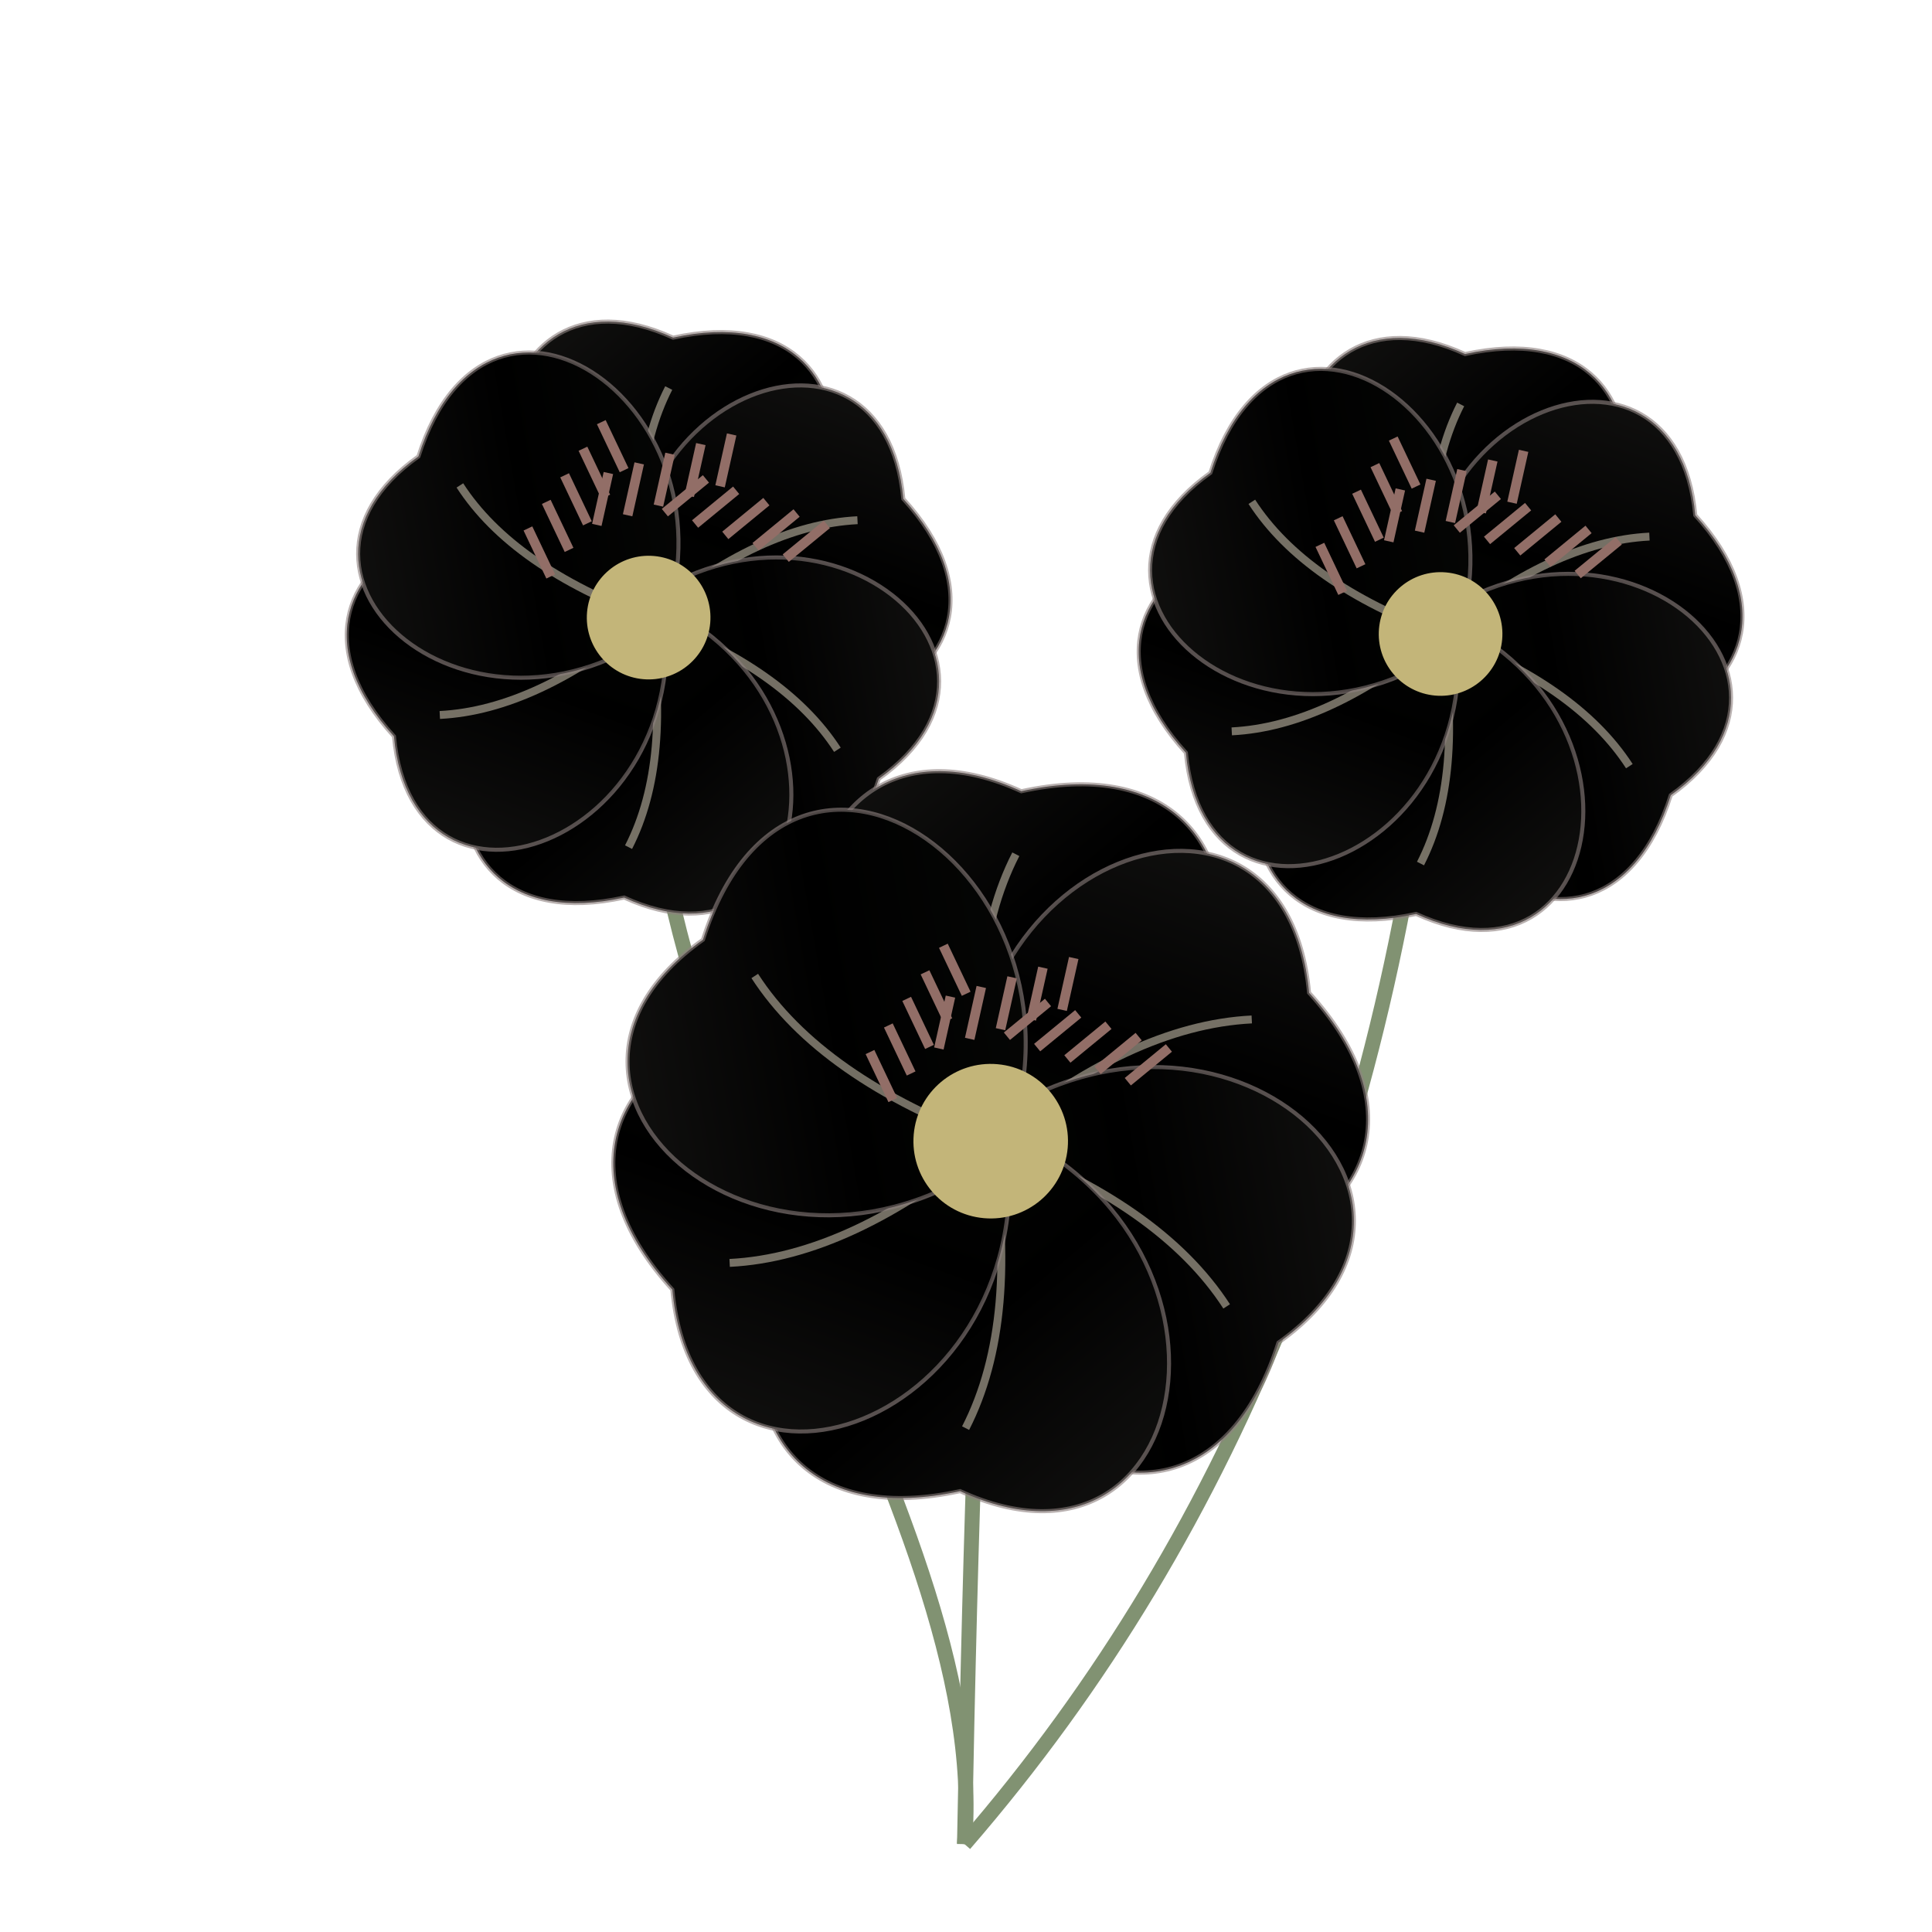
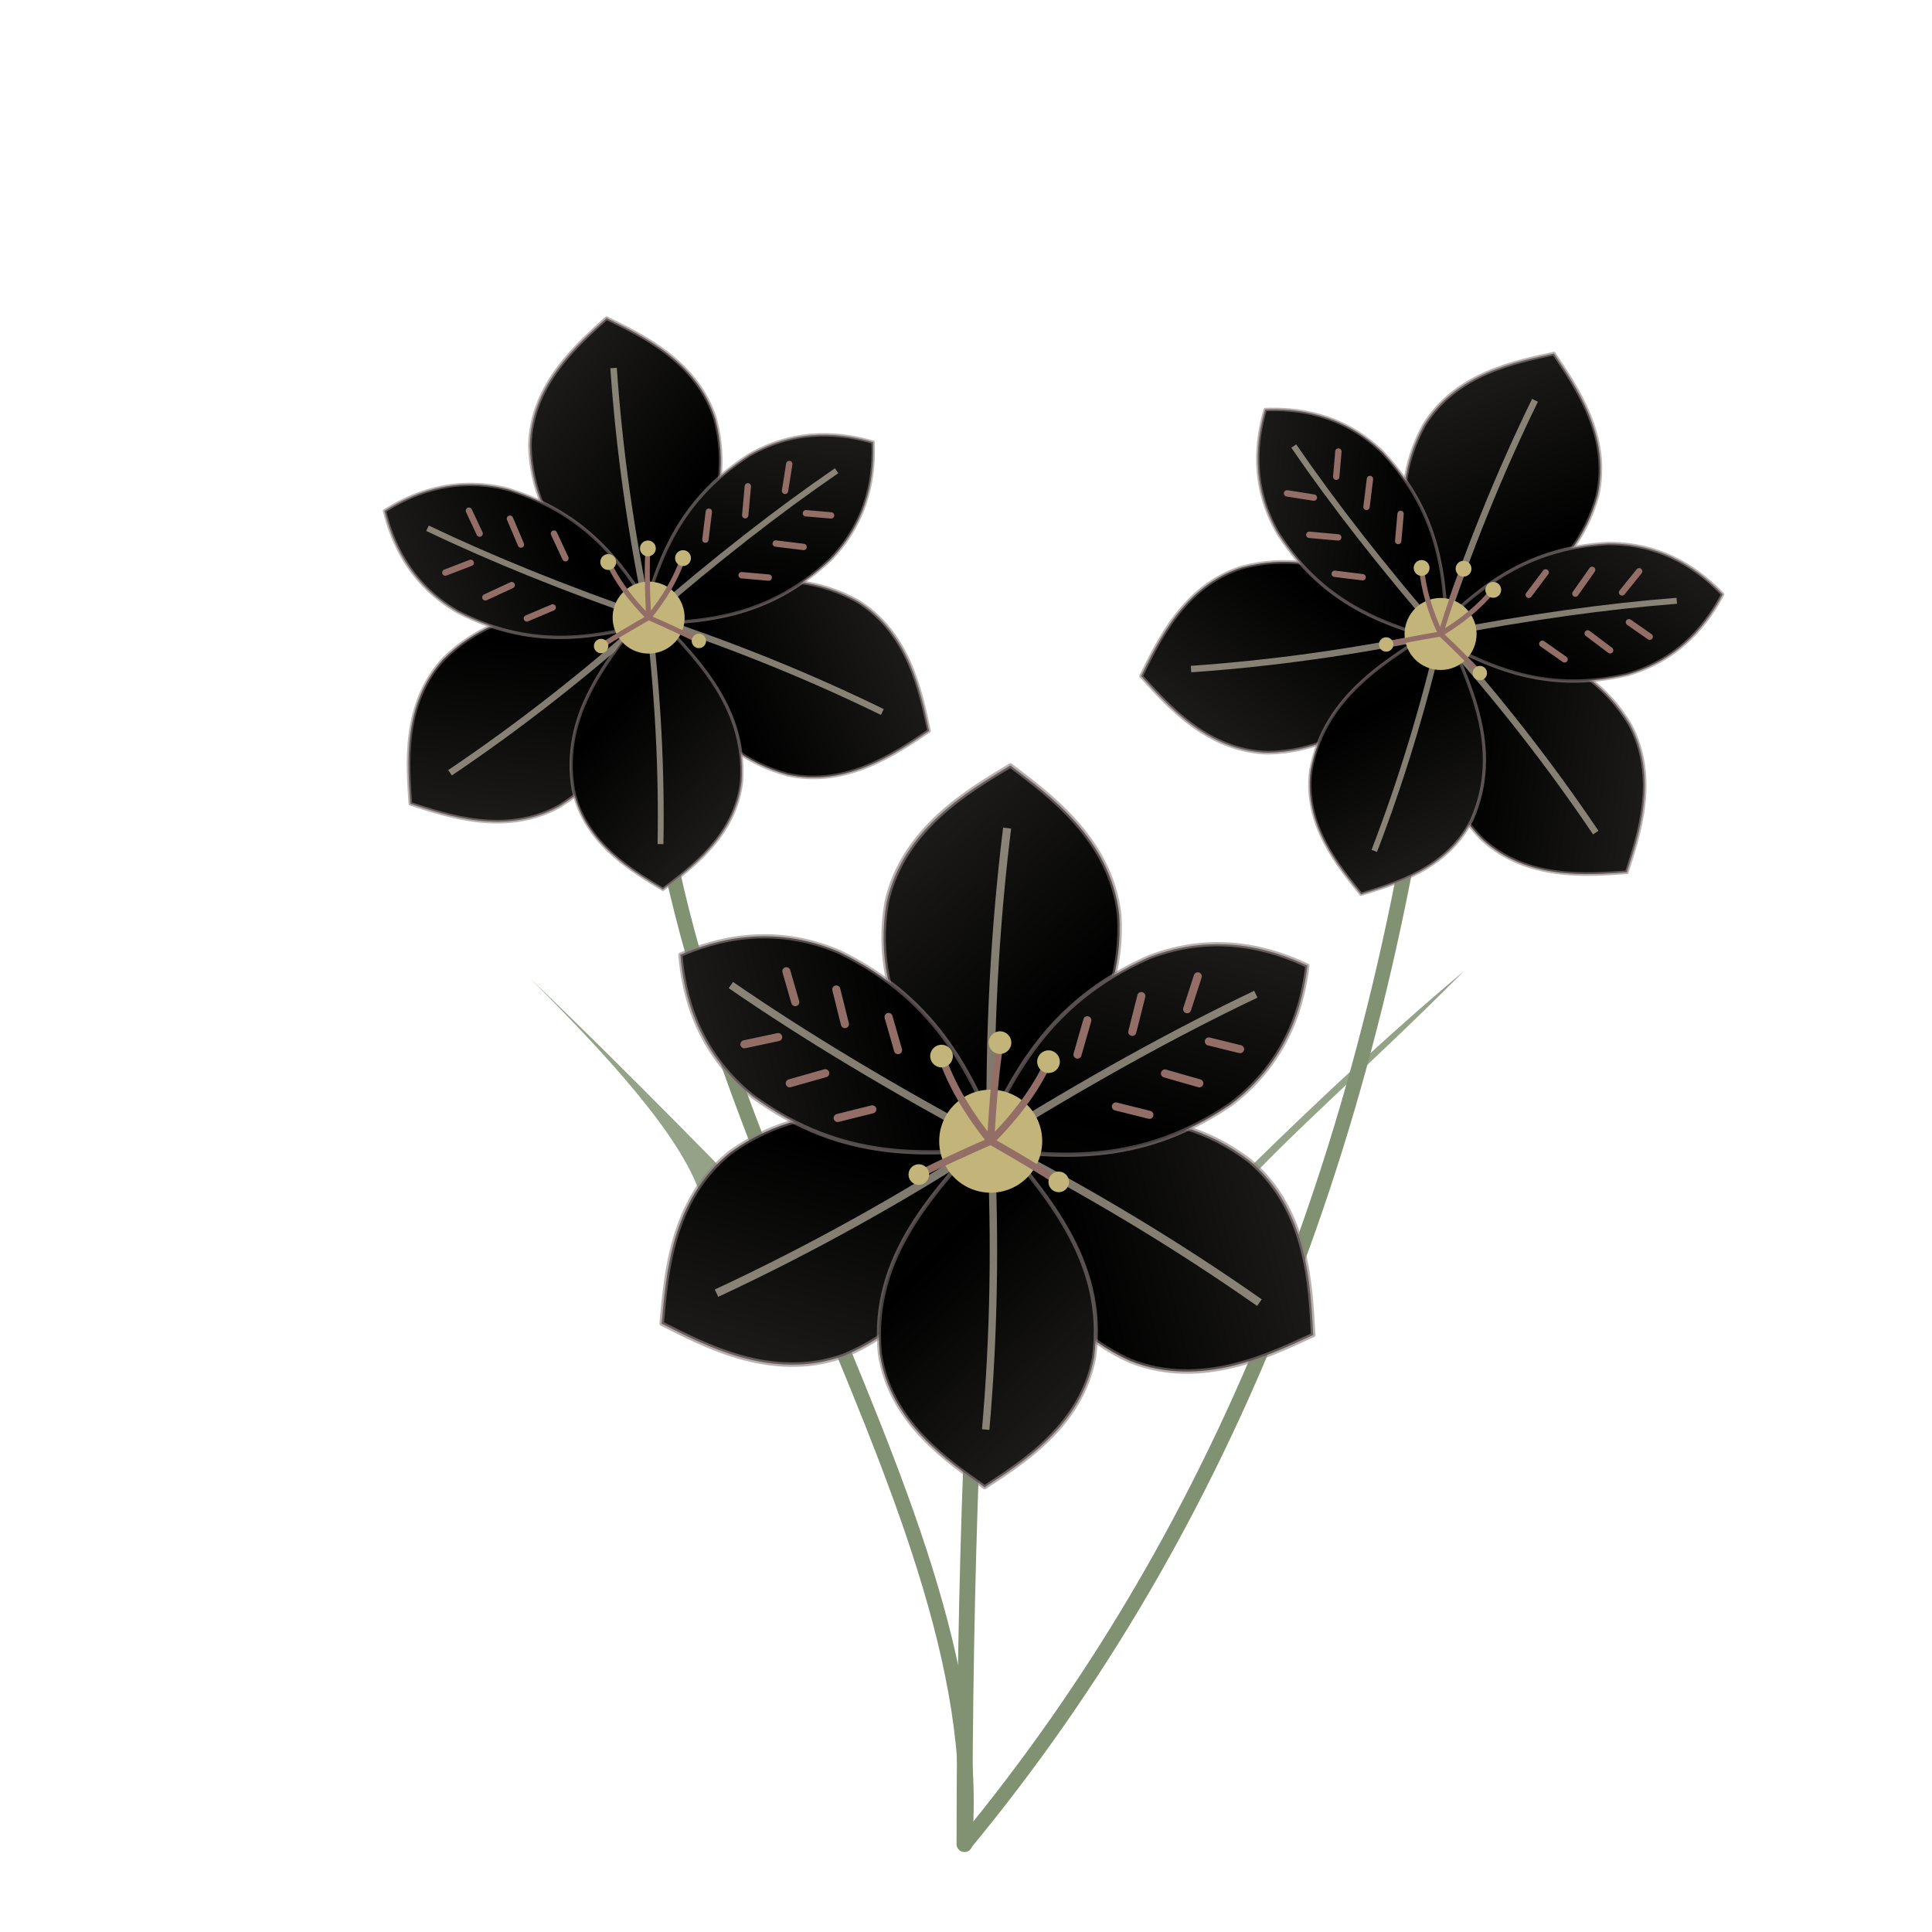
<svg xmlns="http://www.w3.org/2000/svg" width="110" height="110" viewBox="0 0 110 110">
  <defs>
-     <linearGradient id="alstroemeria-petal-0" gradientUnits="userSpaceOnUse" x1="-20" y1="-20" x2="13" y2="13">
+     <linearGradient id="alstroemeria-petal-0" gradientUnits="userSpaceOnUse" x1="-15" y1="-15" x2="12" y2="12">
      <stop offset="0" stop-color="#fff8e7" />
      <stop offset=".48" stop-color="__COLOR__" />
      <stop offset="1" stop-color="#68765b" />
    </linearGradient>
-     <linearGradient id="alstroemeria-petal-1" gradientUnits="userSpaceOnUse" x1="-25" y1="-25" x2="16" y2="16">
+     <linearGradient id="alstroemeria-petal-1" gradientUnits="userSpaceOnUse" x1="-18" y1="-18" x2="15" y2="15">
      <stop offset="0" stop-color="#fff8e7" />
      <stop offset=".48" stop-color="__COLOR__" />
      <stop offset="1" stop-color="#68765b" />
    </linearGradient>
+     <g id="outer-tepal">
+       <path d="M0 0.8 C-3.2 -3 -7.2 -7 -6.5 -13 C-5.8 -17.2 -2.2 -19.5 0 -21 C2.2 -19.5 5.8 -17.2 6.5 -13 C7.2 -7 3.2 -3 0 0.8 Z" fill="__COLOR__" stroke="#8e827f" stroke-opacity=".62" stroke-width="0.25" stroke-linejoin="round" />
+       <path d="M0 0.8 C-3.2 -3 -7.2 -7 -6.5 -13 C-5.8 -17.2 -2.2 -19.5 0 -21 C2.2 -19.5 5.8 -17.2 6.5 -13 C7.2 -7 3.2 -3 0 0.8 Z" fill="url(#alstroemeria-petal-0)" opacity=".16" />
+       <path d="M0 0 Q-0.6 -9 0 -17.5" fill="none" stroke="#fff4dd" stroke-width="0.45" stroke-opacity=".5" />
+     </g>
+     <g id="inner-spotted-tepal">
+       <path d="M0 0.8 C-2.6 -2.8 -5.6 -6.8 -5.0 -13.5 C-4.4 -17.8 -1.8 -20.2 0 -21.5 C1.8 -20.2 4.4 -17.8 5.0 -13.5 C5.6 -6.8 2.6 -2.8 0 0.8 Z" fill="__COLOR__" stroke="#8e827f" stroke-opacity=".62" stroke-width="0.25" stroke-linejoin="round" />
+       <path d="M0 0.8 C-2.6 -2.8 -5.6 -6.8 -5.0 -13.5 C-4.4 -17.8 -1.8 -20.2 0 -21.5 C1.8 -20.2 4.4 -17.8 5.0 -13.5 C5.6 -6.8 2.6 -2.8 0 0.8 Z" fill="url(#alstroemeria-petal-0)" opacity=".16" />
+       <path d="M0 0 Q-0.5 -10 0 -18" fill="none" stroke="#fff4dd" stroke-width="0.45" stroke-opacity=".5" />
+       <path d="M-2 -7 L-3.5 -8.5 M-1.6 -10.5 L-3.2 -12 M-1.2 -14 L-2.6 -15.5 M1.8 -7.5 L3.2 -9 M1.5 -11 L3.0 -12.5 M1.1 -14.2 L2.4 -15.6" fill="none" stroke="#926e67" stroke-width="0.48" stroke-linecap="round" />
+     </g>
+     <g id="flower-center">
+       <ellipse cx="0" cy="0" rx="2.5" ry="2.5" fill="#c3b579" />
+       <path d="M0 0 Q-1.8 -2 -2.6 -4 M0 0 Q0 -3 0.2 -4.8 M0 0 Q1.8 -2 2.6 -4 M0 0 Q-2 1 -3.4 1.8 M0 0 Q2 1 3.4 1.8" fill="none" stroke="#926e67" stroke-width="0.35" stroke-linecap="round" />
+       <circle cx="-2.6" cy="-4" r="0.55" fill="#c3b579" />
+       <circle cx="0.2" cy="-4.8" r="0.55" fill="#c3b579" />
+       <circle cx="2.6" cy="-4" r="0.55" fill="#c3b579" />
+       <circle cx="-3.4" cy="1.8" r="0.5" fill="#c3b579" />
+       <circle cx="3.4" cy="1.8" r="0.5" fill="#c3b579" />
+     </g>
  </defs>
  <g transform="rotate(5 55 104)">
-     <path d="M55 105C55 85.667 31 63 31 37" fill="none" stroke="#819272" stroke-width="0.85" />
-     <g transform="translate(31 37) rotate(0.0)">
-       <path d="M0 1C-12.8 -3.2 -11.2 -20.0 0 -16C12.8 -20.0 12.8 -2.4 0 1Z" fill="__COLOR__" stroke-opacity=".62" stroke="#8e827f" stroke-width="0.23" />
-       <path d="M0 1C-12.8 -3.2 -11.2 -20.0 0 -16C12.8 -20.0 12.8 -2.4 0 1Z" fill="url(#alstroemeria-petal-0)" opacity=".14" />
-       <path d="M0 0Q-2.08 -8.0 0 -13.12" fill="none" stroke="#fff4dd" stroke-width="0.45" stroke-opacity=".45" />
+     <path d="M55 105 C55 85 32 63 31 37" fill="none" stroke="#819272" stroke-width="0.85" stroke-linecap="round" />
+     <path d="M38 68 Q31 62 26 58 C32 63 36 67 37 70 Z" fill="#819272" opacity="0.85" />
+     <path d="M55 105 Q75 76 76 34" fill="none" stroke="#819272" stroke-width="0.85" stroke-linecap="round" />
+     <path d="M68 65 Q74 58 79 53 C74 59 70 63 67 67 Z" fill="#819272" opacity="0.85" />
+     <path d="M55 105 Q53 82 53 65" fill="none" stroke="#819272" stroke-width="0.9" stroke-linecap="round" />
+     <ellipse cx="31" cy="38" rx="1.6" ry="1.2" fill="#68765b" />
+     <ellipse cx="76" cy="35" rx="1.6" ry="1.2" fill="#68765b" />
+     <ellipse cx="53" cy="66" rx="2" ry="1.5" fill="#68765b" />
+     <g transform="translate(31 37) scale(0.82) rotate(-8)">
+       <use href="#outer-tepal" transform="rotate(-5)" />
+       <use href="#outer-tepal" transform="rotate(115)" />
+       <use href="#outer-tepal" transform="rotate(-125)" />
+       <use href="#outer-tepal" transform="scale(0.9) rotate(180)" />
+       <use href="#inner-spotted-tepal" transform="scale(0.92) rotate(55)" />
+       <use href="#inner-spotted-tepal" transform="scale(0.92) rotate(-65)" />
+       <use href="#flower-center" />
    </g>
-     <g transform="translate(31 37) rotate(60.0)">
-       <path d="M0 1C-12.8 -3.2 -11.2 -20.0 0 -16C12.8 -20.0 12.8 -2.4 0 1Z" fill="__COLOR__" stroke-opacity=".62" stroke="#8e827f" stroke-width="0.23" />
-       <path d="M0 1C-12.8 -3.2 -11.2 -20.0 0 -16C12.8 -20.0 12.8 -2.4 0 1Z" fill="url(#alstroemeria-petal-0)" opacity=".14" />
-       <path d="M0 0Q-2.08 -8.0 0 -13.12" fill="none" stroke="#fff4dd" stroke-width="0.45" stroke-opacity=".45" />
+     <g transform="translate(76 34) scale(0.82) rotate(12)">
+       <use href="#outer-tepal" transform="rotate(5)" />
+       <use href="#outer-tepal" transform="rotate(125)" />
+       <use href="#outer-tepal" transform="rotate(-115)" />
+       <use href="#outer-tepal" transform="scale(0.9) rotate(180)" />
+       <use href="#inner-spotted-tepal" transform="scale(0.92) rotate(65)" />
+       <use href="#inner-spotted-tepal" transform="scale(0.92) rotate(-55)" />
+       <use href="#flower-center" />
    </g>
-     <g transform="translate(31 37) rotate(120.0)">
-       <path d="M0 1C-12.8 -3.2 -11.2 -20.0 0 -16C12.8 -20.0 12.8 -2.4 0 1Z" fill="__COLOR__" stroke-opacity=".62" stroke="#8e827f" stroke-width="0.23" />
-       <path d="M0 1C-12.8 -3.2 -11.2 -20.0 0 -16C12.8 -20.0 12.8 -2.4 0 1Z" fill="url(#alstroemeria-petal-0)" opacity=".14" />
-       <path d="M0 0Q-2.08 -8.0 0 -13.12" fill="none" stroke="#fff4dd" stroke-width="0.45" stroke-opacity=".45" />
-     </g>
-     <g transform="translate(31 37) rotate(180.0)">
-       <path d="M0 1C-12.8 -3.2 -11.2 -20.0 0 -16C12.8 -20.0 12.8 -2.4 0 1Z" fill="__COLOR__" stroke-opacity=".62" stroke="#8e827f" stroke-width="0.23" />
-       <path d="M0 1C-12.8 -3.2 -11.2 -20.0 0 -16C12.8 -20.0 12.8 -2.4 0 1Z" fill="url(#alstroemeria-petal-0)" opacity=".14" />
-       <path d="M0 0Q-2.08 -8.0 0 -13.12" fill="none" stroke="#fff4dd" stroke-width="0.45" stroke-opacity=".45" />
-     </g>
-     <g transform="translate(31 37) rotate(240.0)">
-       <path d="M0 1C-12.8 -3.2 -11.2 -20.0 0 -16C12.8 -20.0 12.8 -2.4 0 1Z" fill="__COLOR__" stroke-opacity=".62" stroke="#8e827f" stroke-width="0.23" />
-       <path d="M0 1C-12.8 -3.2 -11.2 -20.0 0 -16C12.8 -20.0 12.8 -2.4 0 1Z" fill="url(#alstroemeria-petal-0)" opacity=".14" />
-       <path d="M0 0Q-2.08 -8.0 0 -13.12" fill="none" stroke="#fff4dd" stroke-width="0.45" stroke-opacity=".45" />
-     </g>
-     <g transform="translate(31 37) rotate(300.0)">
-       <path d="M0 1C-12.8 -3.2 -11.2 -20.0 0 -16C12.8 -20.0 12.8 -2.4 0 1Z" fill="__COLOR__" stroke-opacity=".62" stroke="#8e827f" stroke-width="0.23" />
-       <path d="M0 1C-12.8 -3.2 -11.2 -20.0 0 -16C12.8 -20.0 12.8 -2.4 0 1Z" fill="url(#alstroemeria-petal-0)" opacity=".14" />
-       <path d="M0 0Q-2.08 -8.0 0 -13.12" fill="none" stroke="#fff4dd" stroke-width="0.45" stroke-opacity=".45" />
-     </g>
-     <ellipse cx="31.00" cy="37.00" rx="3.52" ry="3.52" fill="#c3b579" />
-     <g transform="translate(31 37) rotate(-38)">
-       <path d="M-3.4 -5.0l.4 -3" fill="none" stroke="#926e67" stroke-width="0.55" />
-       <path d="M-1.7 -5.7l.4 -3" fill="none" stroke="#926e67" stroke-width="0.55" />
-       <path d="M0.0 -6.4l.4 -3" fill="none" stroke="#926e67" stroke-width="0.55" />
-       <path d="M1.7 -7.1l.4 -3" fill="none" stroke="#926e67" stroke-width="0.55" />
-       <path d="M3.4 -7.8l.4 -3" fill="none" stroke="#926e67" stroke-width="0.55" />
-     </g>
-     <g transform="translate(31 37) rotate(0)">
-       <path d="M-3.4 -5.0l.4 -3" fill="none" stroke="#926e67" stroke-width="0.55" />
-       <path d="M-1.7 -5.7l.4 -3" fill="none" stroke="#926e67" stroke-width="0.55" />
-       <path d="M0.0 -6.4l.4 -3" fill="none" stroke="#926e67" stroke-width="0.55" />
-       <path d="M1.7 -7.1l.4 -3" fill="none" stroke="#926e67" stroke-width="0.55" />
-       <path d="M3.4 -7.8l.4 -3" fill="none" stroke="#926e67" stroke-width="0.55" />
-     </g>
-     <g transform="translate(31 37) rotate(38)">
-       <path d="M-3.4 -5.0l.4 -3" fill="none" stroke="#926e67" stroke-width="0.55" />
-       <path d="M-1.7 -5.7l.4 -3" fill="none" stroke="#926e67" stroke-width="0.55" />
-       <path d="M0.0 -6.4l.4 -3" fill="none" stroke="#926e67" stroke-width="0.55" />
-       <path d="M1.7 -7.1l.4 -3" fill="none" stroke="#926e67" stroke-width="0.55" />
-       <path d="M3.4 -7.8l.4 -3" fill="none" stroke="#926e67" stroke-width="0.55" />
-     </g>
-     <path d="M55 105Q76 76 76 34" fill="none" stroke="#819272" stroke-width="0.85" />
-     <g transform="translate(76 34) rotate(0.0)">
-       <path d="M0 1C-12.8 -3.2 -11.2 -20.0 0 -16C12.8 -20.0 12.8 -2.4 0 1Z" fill="__COLOR__" stroke-opacity=".62" stroke="#8e827f" stroke-width="0.23" />
-       <path d="M0 1C-12.8 -3.2 -11.2 -20.0 0 -16C12.8 -20.0 12.8 -2.4 0 1Z" fill="url(#alstroemeria-petal-0)" opacity=".14" />
-       <path d="M0 0Q-2.08 -8.0 0 -13.12" fill="none" stroke="#fff4dd" stroke-width="0.45" stroke-opacity=".45" />
-     </g>
-     <g transform="translate(76 34) rotate(60.0)">
-       <path d="M0 1C-12.8 -3.2 -11.2 -20.0 0 -16C12.8 -20.0 12.8 -2.4 0 1Z" fill="__COLOR__" stroke-opacity=".62" stroke="#8e827f" stroke-width="0.23" />
-       <path d="M0 1C-12.8 -3.2 -11.2 -20.0 0 -16C12.8 -20.0 12.8 -2.4 0 1Z" fill="url(#alstroemeria-petal-0)" opacity=".14" />
-       <path d="M0 0Q-2.08 -8.0 0 -13.12" fill="none" stroke="#fff4dd" stroke-width="0.45" stroke-opacity=".45" />
-     </g>
-     <g transform="translate(76 34) rotate(120.0)">
-       <path d="M0 1C-12.8 -3.2 -11.2 -20.0 0 -16C12.8 -20.0 12.8 -2.4 0 1Z" fill="__COLOR__" stroke-opacity=".62" stroke="#8e827f" stroke-width="0.23" />
-       <path d="M0 1C-12.8 -3.2 -11.2 -20.0 0 -16C12.8 -20.0 12.8 -2.4 0 1Z" fill="url(#alstroemeria-petal-0)" opacity=".14" />
-       <path d="M0 0Q-2.08 -8.0 0 -13.12" fill="none" stroke="#fff4dd" stroke-width="0.45" stroke-opacity=".45" />
-     </g>
-     <g transform="translate(76 34) rotate(180.0)">
-       <path d="M0 1C-12.8 -3.2 -11.2 -20.0 0 -16C12.8 -20.0 12.8 -2.4 0 1Z" fill="__COLOR__" stroke-opacity=".62" stroke="#8e827f" stroke-width="0.23" />
-       <path d="M0 1C-12.8 -3.2 -11.2 -20.0 0 -16C12.8 -20.0 12.8 -2.4 0 1Z" fill="url(#alstroemeria-petal-0)" opacity=".14" />
-       <path d="M0 0Q-2.08 -8.0 0 -13.12" fill="none" stroke="#fff4dd" stroke-width="0.45" stroke-opacity=".45" />
-     </g>
-     <g transform="translate(76 34) rotate(240.0)">
-       <path d="M0 1C-12.8 -3.2 -11.2 -20.0 0 -16C12.8 -20.0 12.8 -2.4 0 1Z" fill="__COLOR__" stroke-opacity=".62" stroke="#8e827f" stroke-width="0.23" />
-       <path d="M0 1C-12.8 -3.2 -11.2 -20.0 0 -16C12.8 -20.0 12.8 -2.4 0 1Z" fill="url(#alstroemeria-petal-0)" opacity=".14" />
-       <path d="M0 0Q-2.08 -8.0 0 -13.12" fill="none" stroke="#fff4dd" stroke-width="0.45" stroke-opacity=".45" />
-     </g>
-     <g transform="translate(76 34) rotate(300.0)">
-       <path d="M0 1C-12.8 -3.2 -11.2 -20.0 0 -16C12.8 -20.0 12.8 -2.4 0 1Z" fill="__COLOR__" stroke-opacity=".62" stroke="#8e827f" stroke-width="0.23" />
-       <path d="M0 1C-12.8 -3.2 -11.2 -20.0 0 -16C12.8 -20.0 12.8 -2.4 0 1Z" fill="url(#alstroemeria-petal-0)" opacity=".14" />
-       <path d="M0 0Q-2.08 -8.0 0 -13.12" fill="none" stroke="#fff4dd" stroke-width="0.45" stroke-opacity=".45" />
-     </g>
-     <ellipse cx="76.00" cy="34.00" rx="3.52" ry="3.52" fill="#c3b579" />
-     <g transform="translate(76 34) rotate(-38)">
-       <path d="M-3.4 -5.0l.4 -3" fill="none" stroke="#926e67" stroke-width="0.55" />
-       <path d="M-1.7 -5.7l.4 -3" fill="none" stroke="#926e67" stroke-width="0.55" />
-       <path d="M0.0 -6.4l.4 -3" fill="none" stroke="#926e67" stroke-width="0.55" />
-       <path d="M1.7 -7.1l.4 -3" fill="none" stroke="#926e67" stroke-width="0.55" />
-       <path d="M3.4 -7.8l.4 -3" fill="none" stroke="#926e67" stroke-width="0.55" />
-     </g>
-     <g transform="translate(76 34) rotate(0)">
-       <path d="M-3.4 -5.0l.4 -3" fill="none" stroke="#926e67" stroke-width="0.55" />
-       <path d="M-1.7 -5.7l.4 -3" fill="none" stroke="#926e67" stroke-width="0.55" />
-       <path d="M0.0 -6.4l.4 -3" fill="none" stroke="#926e67" stroke-width="0.55" />
-       <path d="M1.7 -7.1l.4 -3" fill="none" stroke="#926e67" stroke-width="0.55" />
-       <path d="M3.4 -7.8l.4 -3" fill="none" stroke="#926e67" stroke-width="0.55" />
-     </g>
-     <g transform="translate(76 34) rotate(38)">
-       <path d="M-3.4 -5.0l.4 -3" fill="none" stroke="#926e67" stroke-width="0.55" />
-       <path d="M-1.7 -5.7l.4 -3" fill="none" stroke="#926e67" stroke-width="0.55" />
-       <path d="M0.0 -6.4l.4 -3" fill="none" stroke="#926e67" stroke-width="0.55" />
-       <path d="M1.7 -7.1l.4 -3" fill="none" stroke="#926e67" stroke-width="0.55" />
-       <path d="M3.4 -7.8l.4 -3" fill="none" stroke="#926e67" stroke-width="0.55" />
-     </g>
-     <path d="M55 105Q53 76 53 65" fill="none" stroke="#819272" stroke-width="0.85" />
-     <g transform="translate(53 65) rotate(0.0)">
-       <path d="M0 1C-16.0 -4.0 -14.0 -25.0 0 -20C16.0 -25.0 16.0 -3.0 0 1Z" fill="__COLOR__" stroke-opacity=".62" stroke="#8e827f" stroke-width="0.23" />
-       <path d="M0 1C-16.0 -4.0 -14.0 -25.0 0 -20C16.0 -25.0 16.0 -3.0 0 1Z" fill="url(#alstroemeria-petal-1)" opacity=".14" />
-       <path d="M0 0Q-2.6 -10.0 0 -16.4" fill="none" stroke="#fff4dd" stroke-width="0.45" stroke-opacity=".45" />
-     </g>
-     <g transform="translate(53 65) rotate(60.0)">
-       <path d="M0 1C-16.0 -4.0 -14.0 -25.0 0 -20C16.0 -25.0 16.0 -3.0 0 1Z" fill="__COLOR__" stroke-opacity=".62" stroke="#8e827f" stroke-width="0.23" />
-       <path d="M0 1C-16.0 -4.0 -14.0 -25.0 0 -20C16.0 -25.0 16.0 -3.0 0 1Z" fill="url(#alstroemeria-petal-1)" opacity=".14" />
-       <path d="M0 0Q-2.6 -10.0 0 -16.4" fill="none" stroke="#fff4dd" stroke-width="0.45" stroke-opacity=".45" />
-     </g>
-     <g transform="translate(53 65) rotate(120.0)">
-       <path d="M0 1C-16.0 -4.0 -14.0 -25.0 0 -20C16.0 -25.0 16.0 -3.0 0 1Z" fill="__COLOR__" stroke-opacity=".62" stroke="#8e827f" stroke-width="0.23" />
-       <path d="M0 1C-16.0 -4.0 -14.0 -25.0 0 -20C16.0 -25.0 16.0 -3.0 0 1Z" fill="url(#alstroemeria-petal-1)" opacity=".14" />
-       <path d="M0 0Q-2.6 -10.0 0 -16.4" fill="none" stroke="#fff4dd" stroke-width="0.45" stroke-opacity=".45" />
-     </g>
-     <g transform="translate(53 65) rotate(180.0)">
-       <path d="M0 1C-16.0 -4.0 -14.0 -25.0 0 -20C16.0 -25.0 16.0 -3.0 0 1Z" fill="__COLOR__" stroke-opacity=".62" stroke="#8e827f" stroke-width="0.23" />
-       <path d="M0 1C-16.0 -4.0 -14.0 -25.0 0 -20C16.0 -25.0 16.0 -3.0 0 1Z" fill="url(#alstroemeria-petal-1)" opacity=".14" />
-       <path d="M0 0Q-2.6 -10.0 0 -16.4" fill="none" stroke="#fff4dd" stroke-width="0.45" stroke-opacity=".45" />
-     </g>
-     <g transform="translate(53 65) rotate(240.0)">
-       <path d="M0 1C-16.0 -4.0 -14.0 -25.0 0 -20C16.0 -25.0 16.0 -3.0 0 1Z" fill="__COLOR__" stroke-opacity=".62" stroke="#8e827f" stroke-width="0.23" />
-       <path d="M0 1C-16.0 -4.0 -14.0 -25.0 0 -20C16.0 -25.0 16.0 -3.0 0 1Z" fill="url(#alstroemeria-petal-1)" opacity=".14" />
-       <path d="M0 0Q-2.6 -10.0 0 -16.4" fill="none" stroke="#fff4dd" stroke-width="0.45" stroke-opacity=".45" />
-     </g>
-     <g transform="translate(53 65) rotate(300.0)">
-       <path d="M0 1C-16.0 -4.0 -14.0 -25.0 0 -20C16.0 -25.0 16.0 -3.0 0 1Z" fill="__COLOR__" stroke-opacity=".62" stroke="#8e827f" stroke-width="0.23" />
-       <path d="M0 1C-16.0 -4.0 -14.0 -25.0 0 -20C16.0 -25.0 16.0 -3.0 0 1Z" fill="url(#alstroemeria-petal-1)" opacity=".14" />
-       <path d="M0 0Q-2.6 -10.0 0 -16.4" fill="none" stroke="#fff4dd" stroke-width="0.45" stroke-opacity=".45" />
-     </g>
-     <ellipse cx="53.00" cy="65.00" rx="4.4" ry="4.4" fill="#c3b579" />
-     <g transform="translate(53 65) rotate(-38)">
-       <path d="M-3.4 -5.0l.4 -3" fill="none" stroke="#926e67" stroke-width="0.55" />
-       <path d="M-1.7 -5.7l.4 -3" fill="none" stroke="#926e67" stroke-width="0.55" />
-       <path d="M0.0 -6.4l.4 -3" fill="none" stroke="#926e67" stroke-width="0.55" />
-       <path d="M1.7 -7.1l.4 -3" fill="none" stroke="#926e67" stroke-width="0.55" />
-       <path d="M3.4 -7.8l.4 -3" fill="none" stroke="#926e67" stroke-width="0.55" />
-     </g>
-     <g transform="translate(53 65) rotate(0)">
-       <path d="M-3.4 -5.0l.4 -3" fill="none" stroke="#926e67" stroke-width="0.55" />
-       <path d="M-1.7 -5.7l.4 -3" fill="none" stroke="#926e67" stroke-width="0.55" />
-       <path d="M0.0 -6.4l.4 -3" fill="none" stroke="#926e67" stroke-width="0.55" />
-       <path d="M1.7 -7.1l.4 -3" fill="none" stroke="#926e67" stroke-width="0.55" />
-       <path d="M3.4 -7.8l.4 -3" fill="none" stroke="#926e67" stroke-width="0.55" />
-     </g>
-     <g transform="translate(53 65) rotate(38)">
-       <path d="M-3.4 -5.0l.4 -3" fill="none" stroke="#926e67" stroke-width="0.55" />
-       <path d="M-1.7 -5.7l.4 -3" fill="none" stroke="#926e67" stroke-width="0.55" />
-       <path d="M0.0 -6.4l.4 -3" fill="none" stroke="#926e67" stroke-width="0.55" />
-       <path d="M1.7 -7.1l.4 -3" fill="none" stroke="#926e67" stroke-width="0.55" />
-       <path d="M3.4 -7.8l.4 -3" fill="none" stroke="#926e67" stroke-width="0.55" />
+     <g transform="translate(53 65) scale(1.02) rotate(-2)">
+       <use href="#outer-tepal" transform="rotate(0)" />
+       <use href="#outer-tepal" transform="rotate(118)" />
+       <use href="#outer-tepal" transform="rotate(-122)" />
+       <use href="#outer-tepal" transform="scale(0.92) rotate(178)" />
+       <use href="#inner-spotted-tepal" transform="scale(0.94) rotate(58)" />
+       <use href="#inner-spotted-tepal" transform="scale(0.94) rotate(-62)" />
+       <use href="#flower-center" transform="scale(1.15)" />
    </g>
  </g>
</svg>
